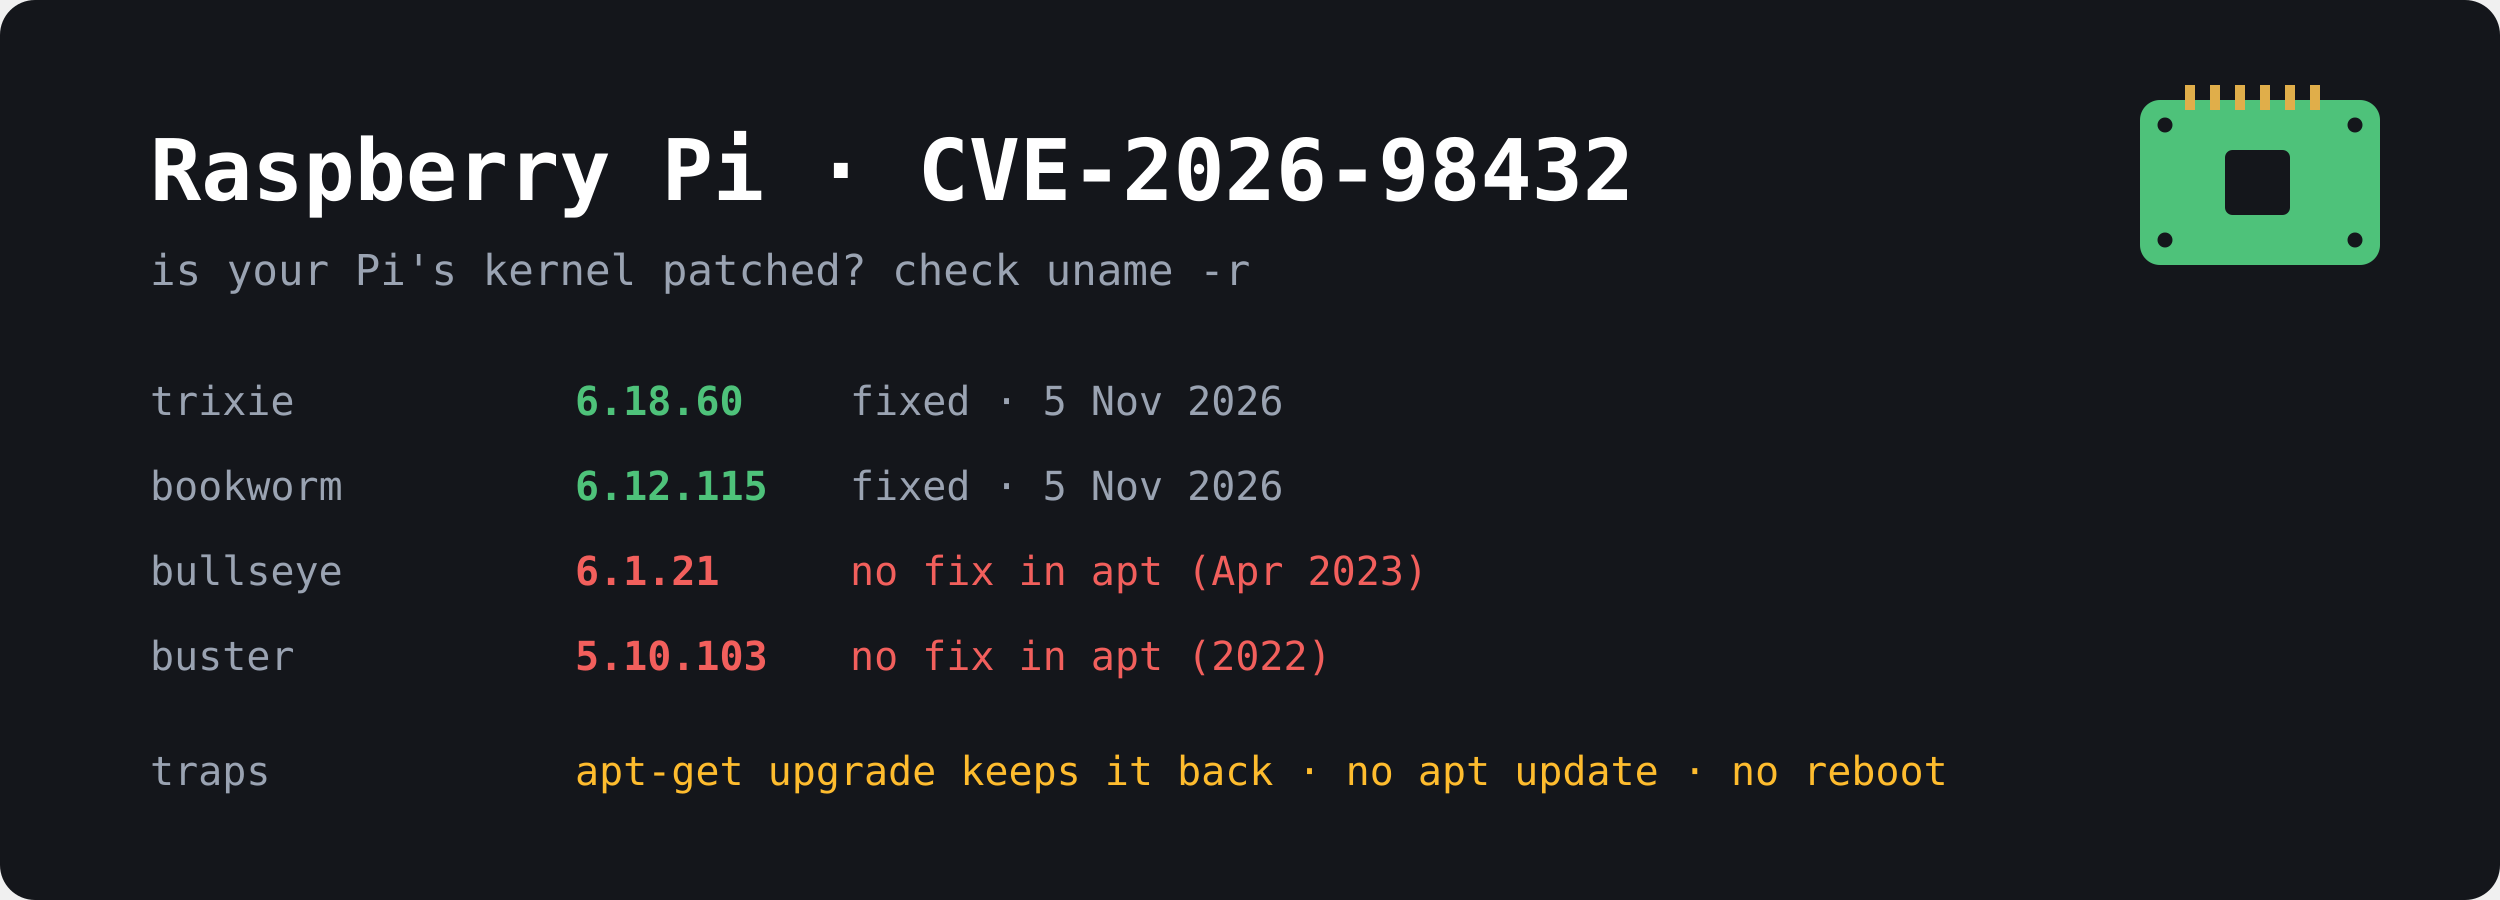
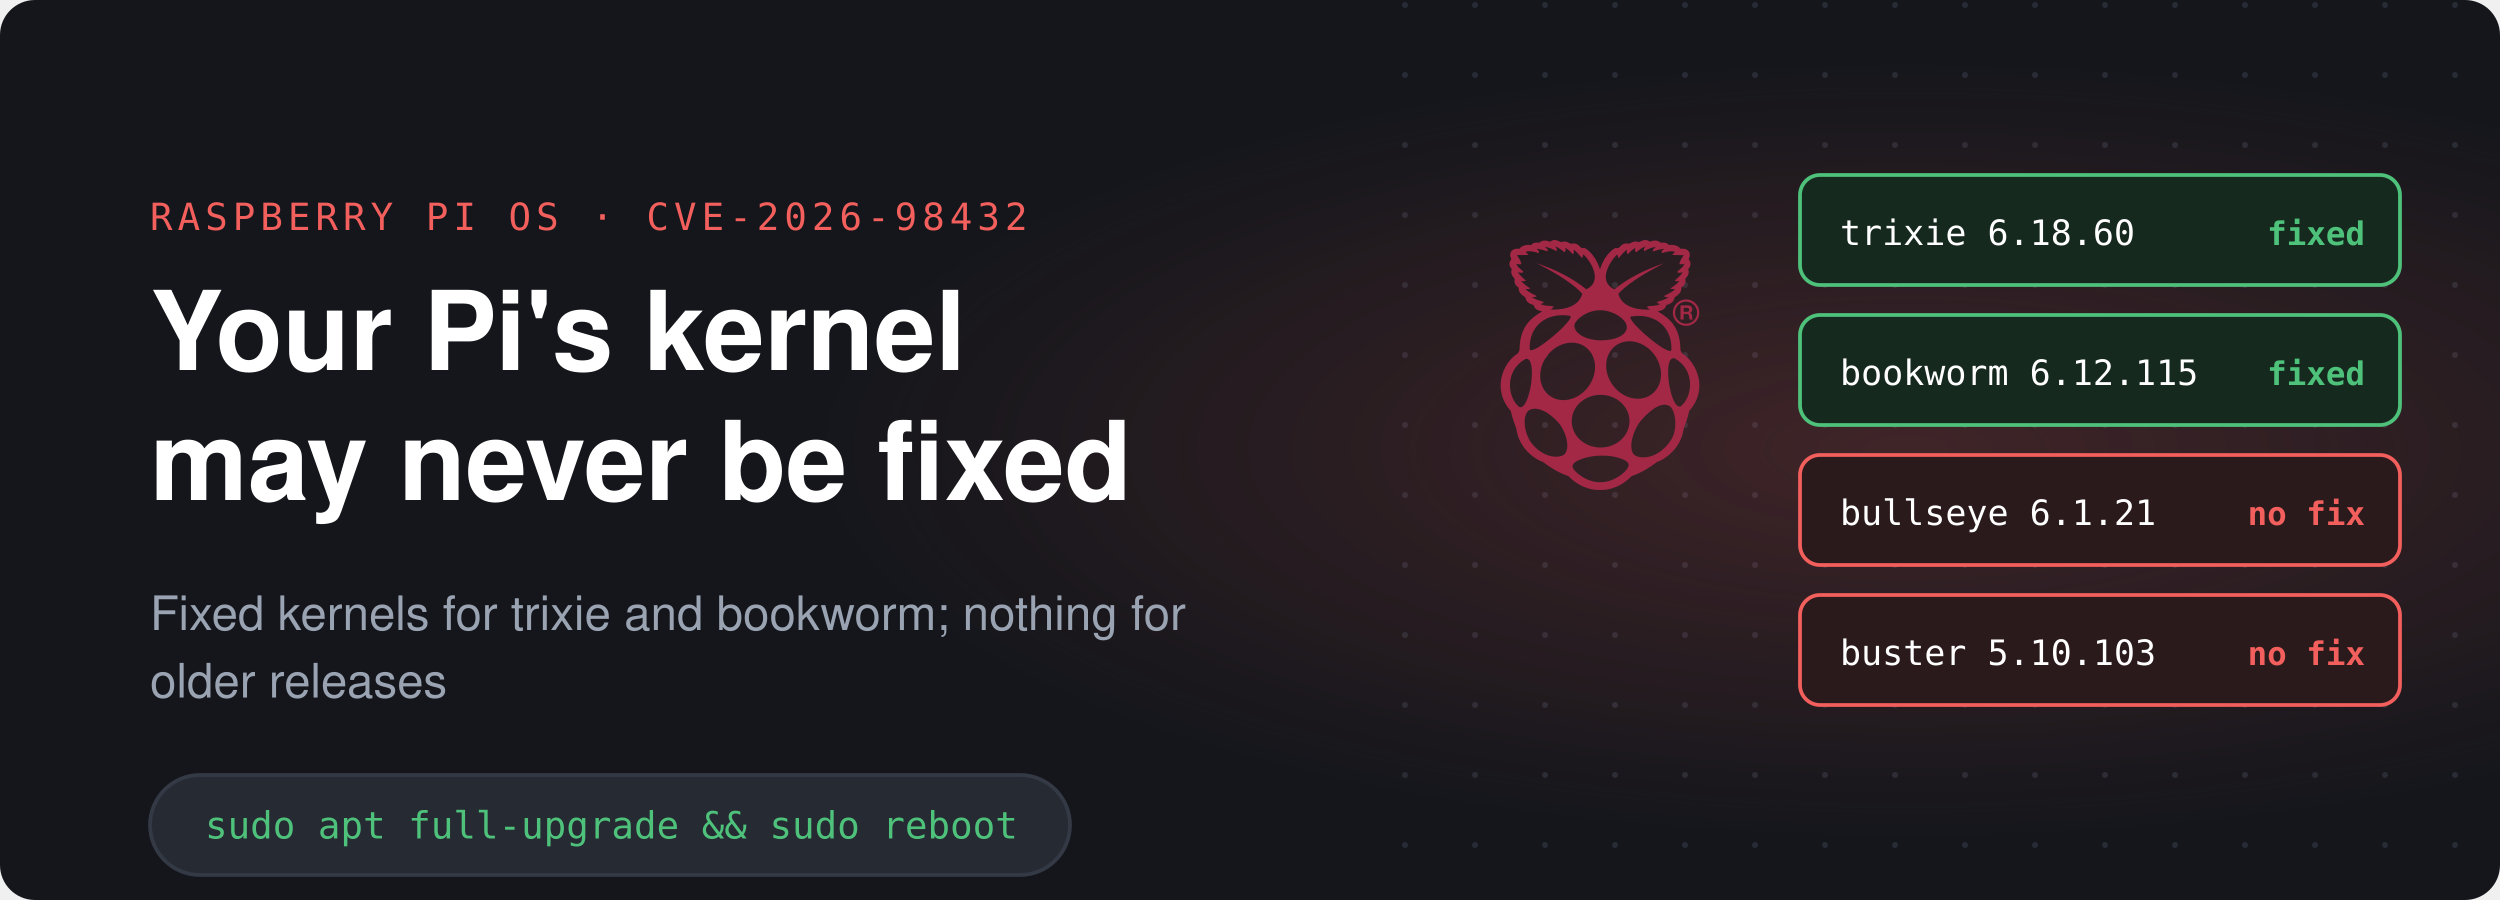
- <svg xmlns="http://www.w3.org/2000/svg" viewBox="0 0 1000 360" font-family="ui-monospace, SFMono-Regular, Menlo, Consolas, monospace">
+ <svg xmlns="http://www.w3.org/2000/svg" viewBox="0 0 1000 360" font-family="Atkinson Hyperlegible Next, -apple-system, Segoe UI, Helvetica, Arial, sans-serif">
+   <defs>
+     <radialGradient id="glow" cx="76%" cy="50%" r="44%">
+       <stop offset="0" stop-color="#f25f5c" stop-opacity="0.2" />
+       <stop offset="1" stop-color="#f25f5c" stop-opacity="0" />
+     </radialGradient>
+     <pattern id="grid" width="28" height="28" patternUnits="userSpaceOnUse">
+       <circle cx="2" cy="2" r="1.2" fill="#343946" />
+     </pattern>
+   </defs>
  <rect width="1000" height="360" rx="14" fill="#14161b" />
-   <text x="60" y="80" fill="#ffffff" font-size="34" font-weight="700">Raspberry Pi · CVE-2026-98432</text>
-   <text x="60" y="114" fill="#9aa3b2" font-size="17">is your Pi's kernel patched? check uname -r</text>
-   <g font-size="16">
-     <text x="60" y="166" fill="#9aa3b2">trixie</text>
-     <text x="230" y="166" fill="#4ec27a" font-weight="700">6.18.60</text>
-     <text x="340" y="166" fill="#9aa3b2">fixed · 5 Nov 2026</text>
-     <text x="60" y="200" fill="#9aa3b2">bookworm</text>
-     <text x="230" y="200" fill="#4ec27a" font-weight="700">6.12.115</text>
-     <text x="340" y="200" fill="#9aa3b2">fixed · 5 Nov 2026</text>
-     <text x="60" y="234" fill="#9aa3b2">bullseye</text>
-     <text x="230" y="234" fill="#f25f5c" font-weight="700">6.1.21</text>
-     <text x="340" y="234" fill="#f25f5c">no fix in apt (Apr 2023)</text>
-     <text x="60" y="268" fill="#9aa3b2">buster</text>
-     <text x="230" y="268" fill="#f25f5c" font-weight="700">5.10.103</text>
-     <text x="340" y="268" fill="#f25f5c">no fix in apt (2022)</text>
-     <text x="60" y="314" fill="#9aa3b2">traps</text>
-     <text x="230" y="314" fill="#febc2e">apt-get upgrade keeps it back · no apt update · no reboot</text>
+   <rect x="540" y="0" width="460" height="360" fill="url(#grid)" opacity="0.6" />
+   <rect width="1000" height="360" rx="14" fill="url(#glow)" />
+   <text x="60" y="92" font-family="JetBrains Mono, ui-monospace, SFMono-Regular, Menlo, Consolas, monospace" font-size="15" fill="#f25f5c" letter-spacing="2">RASPBERRY PI OS · CVE-2026-98432</text>
+   <text x="60" y="148" font-family="Atkinson Hyperlegible Next, -apple-system, Segoe UI, Helvetica, Arial, sans-serif" font-size="44" fill="#ffffff" font-weight="700">Your Pi's kernel</text>
+   <text x="60" y="200" font-family="Atkinson Hyperlegible Next, -apple-system, Segoe UI, Helvetica, Arial, sans-serif" font-size="44" fill="#ffffff" font-weight="700">may never be fixed</text>
+   <text x="60" y="252" font-family="Atkinson Hyperlegible Next, -apple-system, Segoe UI, Helvetica, Arial, sans-serif" font-size="19" fill="#9aa3b2">Fixed kernels for trixie and bookworm; nothing for</text>
+   <text x="60" y="279" font-family="Atkinson Hyperlegible Next, -apple-system, Segoe UI, Helvetica, Arial, sans-serif" font-size="19" fill="#9aa3b2">older releases</text>
+   <rect x="60" y="310" width="368" height="40" rx="20.0" fill="#262a33" stroke="#343946" stroke-width="1.5" />
+   <text x="82" y="335.4" font-family="JetBrains Mono, ui-monospace, SFMono-Regular, Menlo, Consolas, monospace" font-size="15" fill="#4ec27a">sudo apt full-upgrade &amp;&amp; sudo reboot</text>
+   <g transform="translate(590 96) scale(4.1667)">
+     <path d="m19.895 10.896-.173-.303c.007-2.175-1.002-3.061-2.179-3.735.356-.094.724-.171.825-.618.612-.157.74-.44.801-.74.16-.107.696-.406.639-.921.3-.207.467-.472.382-.849.322-.351.407-.642.27-.91.387-.48.215-.73.05-.982.29-.525.034-1.089-.776-.994-.322-.473-1.024-.366-1.133-.364-.121-.152-.282-.282-.775-.219-.32-.285-.677-.236-1.046-.096-.438-.34-.728-.068-1.058.036-.53-.171-.651.063-.912.158-.578-.12-.754.142-1.031.418l-.322-.006c-.872.506-1.305 1.537-1.458 2.066-.154-.53-.586-1.56-1.458-2.066l-.322.006C9.942.501 9.766.239 9.188.36 8.928.265 8.807.031 8.277.202c-.217-.068-.417-.208-.652-.201l0.0 0C7.502.004 7.369.049 7.218.166c-.369-.14-.726-.189-1.046.096-.494-.063-.654.067-.776.219C5.289.479 4.586.372 4.264.845c-.81-.094-1.065.469-.776.994-.165.252-.337.501.05.982-.137.268-.052.558.27.91-.085.376.082.642.382.849-.056.515.479.814.639.921.061.3.189.583.801.74.101.447.469.524.825.618-1.177.674-2.186 1.56-2.179 3.735l-.172.303c-1.349.808-2.563 3.406-.665 5.517.124.661.332 1.135.517 1.661.277 2.117 2.084 3.108 2.561 3.225.698.524 1.442 1.021 2.449 1.37.949.964 1.977 1.331 3.011 1.331.015 0 .031 0.0.046 0 1.034.001 2.062-.367 3.011-1.331 1.007-.348 1.751-.846 2.449-1.37.477-.117 2.284-1.109 2.561-3.225.185-.525.393-1 .517-1.661 1.898-2.111.684-4.709-.665-5.517zm-1.039-.371c-.07.876-4.635-3.05-3.847-3.181 2.139-.356 3.919.896 3.847 3.181zm-2.015 4.365c-1.148.741-2.803.263-3.695-1.068-.893-1.331-.686-3.01.462-3.751 1.148-.741 2.803-.263 3.695 1.068.893 1.331.686 3.01-.462 3.751zM13.659 1.372c.04.197.084.321.135.358.254-.272.461-.551.788-.812.001.154-.078.321.117.443.175-.236.412-.446.726-.624-.151.261-.026.34.055.449.24-.206.468-.414.911-.576-.121.147-.29.291-.111.461.247-.154.496-.309 1.083-.418-.132.147-.406.295-.24.443.31-.119.654-.205 1.034-.255-.182.15-.334.296-.185.412.332-.102.79-.24 1.237-.121l-.283.285c-.031.038.662.03 1.12.036-.167.232-.338.456-.437.855.045.046.272.02.486 0-.219.462-.6.578-.689.776.134.102.32.075.523.006-.158.325-.489.548-.751.812.066.047.182.075.456.043-.242.257-.534.492-.88.703.061.071.272.068.468.073-.314.307-.717.466-1.095.667.189.129.323.099.468.097-.268.22-.723.334-1.145.467.08.125.161.159.332.194-.447.247-1.087.134-1.268.261.043.124.167.205.314.273-.72.042-2.688-.026-3.065-1.516.737-.809 2.081-1.759 4.394-2.934-1.799.602-3.423 1.405-4.782 2.51-1.598-.744-.496-2.62.283-3.365zm-1.613 5.372c1.133-.012 2.536.833 2.53 1.629-.005.703-.985 1.272-2.521 1.261-1.504-.018-2.517-.715-2.514-1.396.003-.56 1.228-1.526 2.505-1.494zm-5.765-.601c.172-.035.252-.069.332-.194-.422-.133-.877-.247-1.145-.467.144.002.279.032.468-.097-.378-.201-.782-.36-1.096-.667.196-.005.406-.002.468-.073-.346-.211-.638-.446-.88-.703.274.033.389.004.456-.043-.262-.264-.593-.487-.751-.812.203.069.389.095.523-.006-.089-.198-.47-.314-.689-.776.214.02.441.046.486 0-.099-.399-.27-.623-.437-.855.458-.007 1.152.002 1.12-.036l-.283-.285c.447-.119.905.019 1.237.121.149-.116-.003-.263-.185-.412.38.05.724.136 1.034.255.166-.148-.108-.295-.24-.443.587.11.836.264 1.083.418.179-.169.01-.313-.111-.461.443.162.671.37.911.576.081-.108.207-.188.055-.449.314.178.551.389.726.624.195-.122.116-.289.117-.443.327.262.534.54.788.812.051-.037.096-.161.135-.358.779.745 1.881 2.621.283 3.365-1.359-1.104-2.982-1.906-4.78-2.509 2.312 1.174 3.656 2.124 4.392 2.933-.377 1.49-2.345 1.558-3.065 1.516.147-.068.27-.148.314-.273-.181-.126-.821-.013-1.268-.261zm2.817 1.133c.788.13-3.777 4.057-3.847 3.181-.072-2.285 1.708-3.537 3.847-3.181zm-4.847 8.757c-1.109-.879-1.467-3.453.59-4.61 1.239-.327.418 5.051-.59 4.61zm4.266 4.599c-.626.372-2.145.219-3.225-1.31-.728-1.282-.634-2.587-.123-2.97.765-.459 1.946.161 2.856 1.2.792.941 1.154 2.593.492 3.08zm-1.242-5.609c-1.148-.741-1.355-2.42-.462-3.751.893-1.331 2.547-1.809 3.695-1.068 1.148.741 1.355 2.42.462 3.751-.893 1.331-2.547 1.809-3.695 1.068zm4.795 8.228c-1.376.058-2.726-1.111-2.708-1.516-.021-.594 1.676-1.058 2.782-1.031 1.113-.048 2.607.353 2.61.885.018.517-1.355 1.684-2.684 1.661zm2.758-5.858c.008 1.39-1.226 2.522-2.756 2.53-1.53.007-2.777-1.113-2.785-2.503v-.026c-.008-1.39 1.226-2.523 2.756-2.53 1.53-.007 2.777 1.113 2.785 2.503a.779.779 0 0 1 0.0.026zm3.855 2.003c-1.186 1.621-2.792 1.684-3.39 1.232-.625-.581-.148-2.385.709-3.375v-0c.981-1.091 2.03-1.804 2.761-1.247.492.483.78 2.301-.081 3.389zm1.072-3.43c-1.009.441-1.83-4.937-.59-4.61 2.057 1.157 1.699 3.731.59 4.61zm-.026-8.328h.298v-.53h.299c.15 0 .205.062.226.205.015.109.011.239.048.325h.298c-.053-.076-.051-.236-.057-.321-.01-.137-.051-.28-.198-.318v-.004c.15-.061.215-.181.215-.341 0-.205-.154-.374-.397-.374h-.732v1.357zm.298-1.125h.327c.133 0 .205.057.205.188 0 .137-.072.194-.205.194H20.03v-.382zm-1.034.463c0 .701.568 1.269 1.27 1.269s1.27-.568 1.27-1.269c0-.701-.568-1.27-1.27-1.27-.701 0-1.27.568-1.27 1.27zm2.328 0c0 .585-.474 1.058-1.058 1.058s-1.058-.473-1.058-1.058c0-.585.474-1.058 1.058-1.058s1.058.473 1.058 1.058z" fill="#A22846" />
  </g>
-   <g transform="translate(856 34)">
-     <rect x="0" y="6" width="96" height="66" rx="8" fill="#4ec27a" />
-     <g fill="#14161b">
-       <circle cx="10" cy="16" r="3" />
-       <circle cx="86" cy="16" r="3" />
-       <circle cx="10" cy="62" r="3" />
-       <circle cx="86" cy="62" r="3" />
-       <rect x="34" y="26" width="26" height="26" rx="3" />
-     </g>
-     <g fill="#e0ae4a">
-       <rect x="18" y="0" width="4" height="10" />
-       <rect x="28" y="0" width="4" height="10" />
-       <rect x="38" y="0" width="4" height="10" />
-       <rect x="48" y="0" width="4" height="10" />
-       <rect x="58" y="0" width="4" height="10" />
-       <rect x="68" y="0" width="4" height="10" />
-     </g>
-   </g>
+   <rect x="720" y="70" width="240" height="44" rx="8" fill="#16291f" stroke="#4ec27a" stroke-width="1.5" />
+   <text x="736" y="98" font-family="JetBrains Mono, ui-monospace, SFMono-Regular, Menlo, Consolas, monospace" font-size="14" fill="#ffffff">trixie 6.18.60</text>
+   <text x="946" y="98" font-family="JetBrains Mono, ui-monospace, SFMono-Regular, Menlo, Consolas, monospace" font-size="13" fill="#4ec27a" font-weight="700" text-anchor="end">fixed</text>
+   <rect x="720" y="126" width="240" height="44" rx="8" fill="#16291f" stroke="#4ec27a" stroke-width="1.5" />
+   <text x="736" y="154" font-family="JetBrains Mono, ui-monospace, SFMono-Regular, Menlo, Consolas, monospace" font-size="14" fill="#ffffff">bookworm 6.12.115</text>
+   <text x="946" y="154" font-family="JetBrains Mono, ui-monospace, SFMono-Regular, Menlo, Consolas, monospace" font-size="13" fill="#4ec27a" font-weight="700" text-anchor="end">fixed</text>
+   <rect x="720" y="182" width="240" height="44" rx="8" fill="#2a1a1c" stroke="#f25f5c" stroke-width="1.5" />
+   <text x="736" y="210" font-family="JetBrains Mono, ui-monospace, SFMono-Regular, Menlo, Consolas, monospace" font-size="14" fill="#ffffff">bullseye 6.1.21</text>
+   <text x="946" y="210" font-family="JetBrains Mono, ui-monospace, SFMono-Regular, Menlo, Consolas, monospace" font-size="13" fill="#f25f5c" font-weight="700" text-anchor="end">no fix</text>
+   <rect x="720" y="238" width="240" height="44" rx="8" fill="#2a1a1c" stroke="#f25f5c" stroke-width="1.5" />
+   <text x="736" y="266" font-family="JetBrains Mono, ui-monospace, SFMono-Regular, Menlo, Consolas, monospace" font-size="14" fill="#ffffff">buster 5.10.103</text>
+   <text x="946" y="266" font-family="JetBrains Mono, ui-monospace, SFMono-Regular, Menlo, Consolas, monospace" font-size="13" fill="#f25f5c" font-weight="700" text-anchor="end">no fix</text>
</svg>
